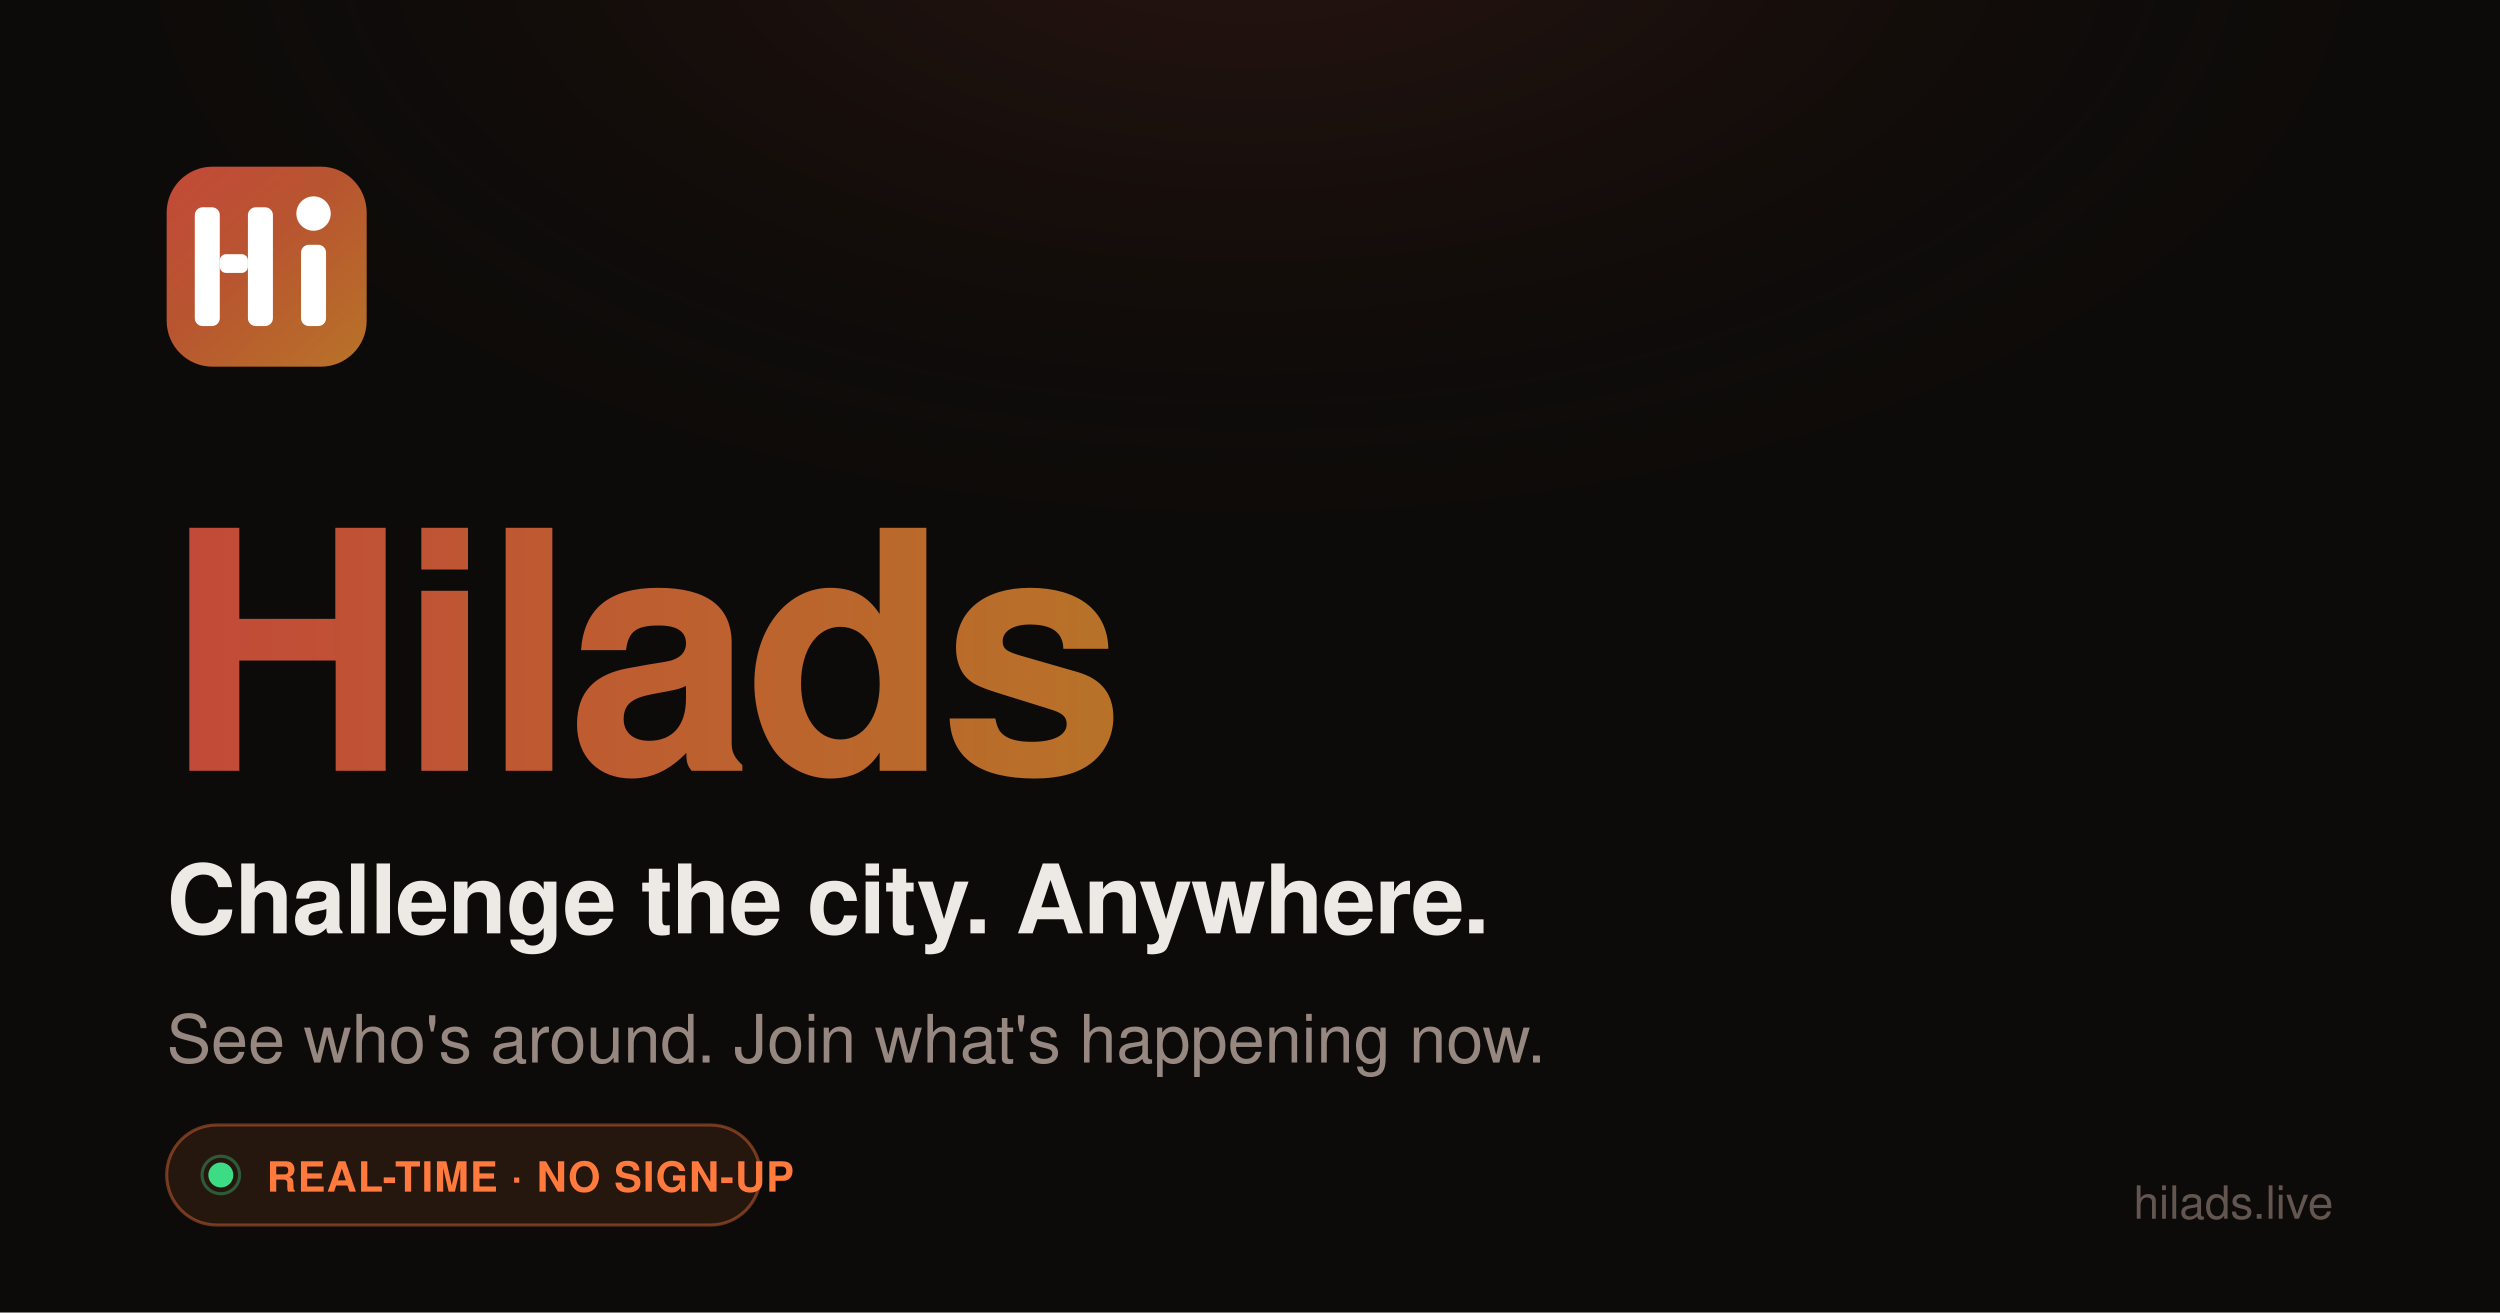
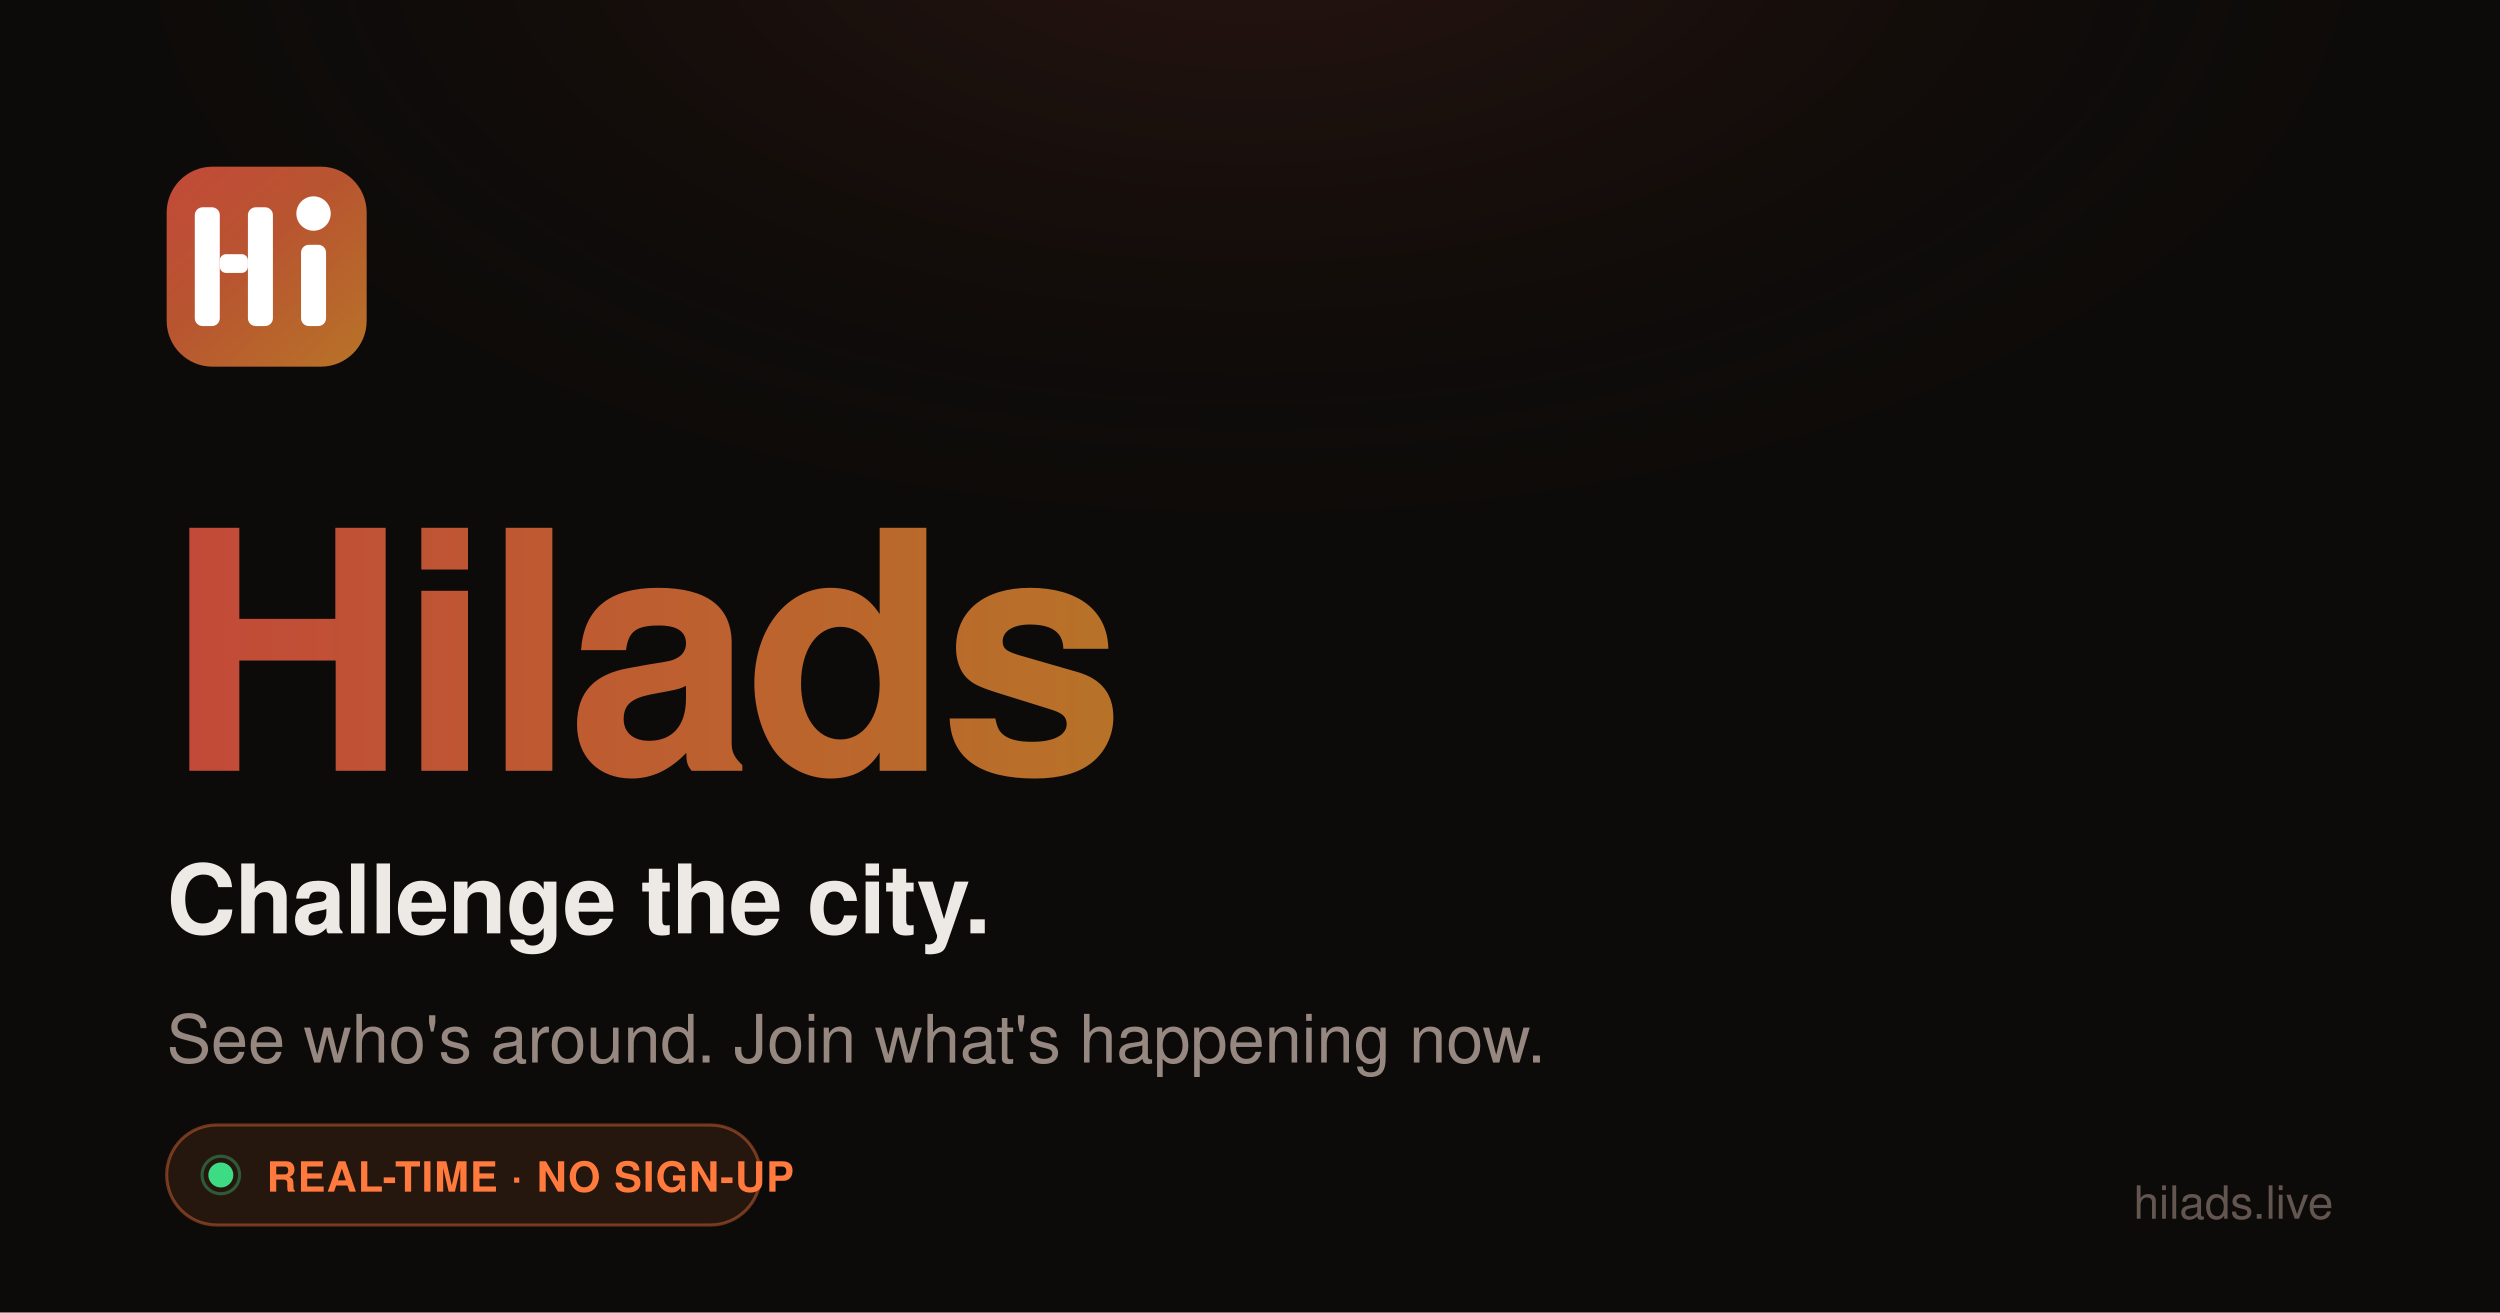
- <svg xmlns="http://www.w3.org/2000/svg" width="1200" height="630" viewBox="0 0 1200 630" role="img" aria-label="Hilads. Challenge the city. Anywhere.">
+ <svg xmlns="http://www.w3.org/2000/svg" width="1200" height="630" viewBox="0 0 1200 630" role="img" aria-label="Hilads. Challenge the city.">
  <defs>
    <radialGradient id="bg" cx="50%" cy="0%" r="80%" fx="50%" fy="-10%">
      <stop offset="0%" stop-color="#C24A38" stop-opacity="0.18" />
      <stop offset="60%" stop-color="#0d0b09" stop-opacity="0" />
    </radialGradient>
    <linearGradient id="markGrad" x1="5%" y1="0%" x2="95%" y2="100%">
      <stop offset="0%" stop-color="#C24A38" />
      <stop offset="44%" stop-color="#B85530" />
      <stop offset="100%" stop-color="#B87228" />
    </linearGradient>
    <linearGradient id="wordmarkGrad" x1="0%" y1="0%" x2="100%" y2="0%">
      <stop offset="0%" stop-color="#C24A38" />
      <stop offset="100%" stop-color="#B87228" />
    </linearGradient>
  </defs>
  <rect width="1200" height="630" fill="#0d0b09" />
  <rect width="1200" height="630" fill="url(#bg)" />
  <g transform="translate(80, 80)">
    <rect width="96" height="96" rx="22" fill="url(#markGrad)" />
    <rect x="13.5" y="19.5" width="12" height="57" rx="3.75" fill="white" />
    <rect x="39" y="19.5" width="12" height="57" rx="3.75" fill="white" />
    <rect x="25.5" y="42" width="13.5" height="9" rx="3" fill="white" />
    <rect x="64.5" y="37.5" width="12" height="39" rx="3.75" fill="white" />
    <circle cx="70.5" cy="22.5" r="8.25" fill="white" />
  </g>
  <text x="80" y="370" font-family="-apple-system, BlinkMacSystemFont, 'Segoe UI', system-ui, Helvetica, Arial, sans-serif" font-size="160" font-weight="800" letter-spacing="-4" fill="url(#wordmarkGrad)">Hilads</text>
-   <text x="80" y="448" font-family="-apple-system, BlinkMacSystemFont, 'Segoe UI', system-ui, Helvetica, Arial, sans-serif" font-size="46" font-weight="600" letter-spacing="-0.5" fill="#ede9e5">Challenge the city. Anywhere.</text>
+   <text x="80" y="448" font-family="-apple-system, BlinkMacSystemFont, 'Segoe UI', system-ui, Helvetica, Arial, sans-serif" font-size="46" font-weight="600" letter-spacing="-0.5" fill="#ede9e5">Challenge the city.</text>
  <text x="80" y="510" font-family="-apple-system, BlinkMacSystemFont, 'Segoe UI', system-ui, Helvetica, Arial, sans-serif" font-size="32" font-weight="500" fill="#968880">See who's around. Join what's happening now.</text>
  <g transform="translate(80, 540)">
    <rect width="285" height="48" rx="24" fill="rgba(255,122,60,0.10)" stroke="rgba(255,122,60,0.40)" stroke-width="1.5" />
    <circle cx="26" cy="24" r="6" fill="#3DDC84" />
    <circle cx="26" cy="24" r="9" fill="none" stroke="#3DDC84" stroke-opacity="0.35" stroke-width="1.5" />
    <text x="48" y="32" font-family="-apple-system, BlinkMacSystemFont, 'Segoe UI', system-ui, Helvetica, Arial, sans-serif" font-size="20" font-weight="700" letter-spacing="0.5" fill="#FF7A3C">REAL-TIME · NO SIGN-UP</text>
  </g>
  <text x="1120" y="585" text-anchor="end" font-family="-apple-system, BlinkMacSystemFont, 'Segoe UI', system-ui, Helvetica, Arial, sans-serif" font-size="22" font-weight="500" fill="#635650">hilads.live</text>
</svg>
